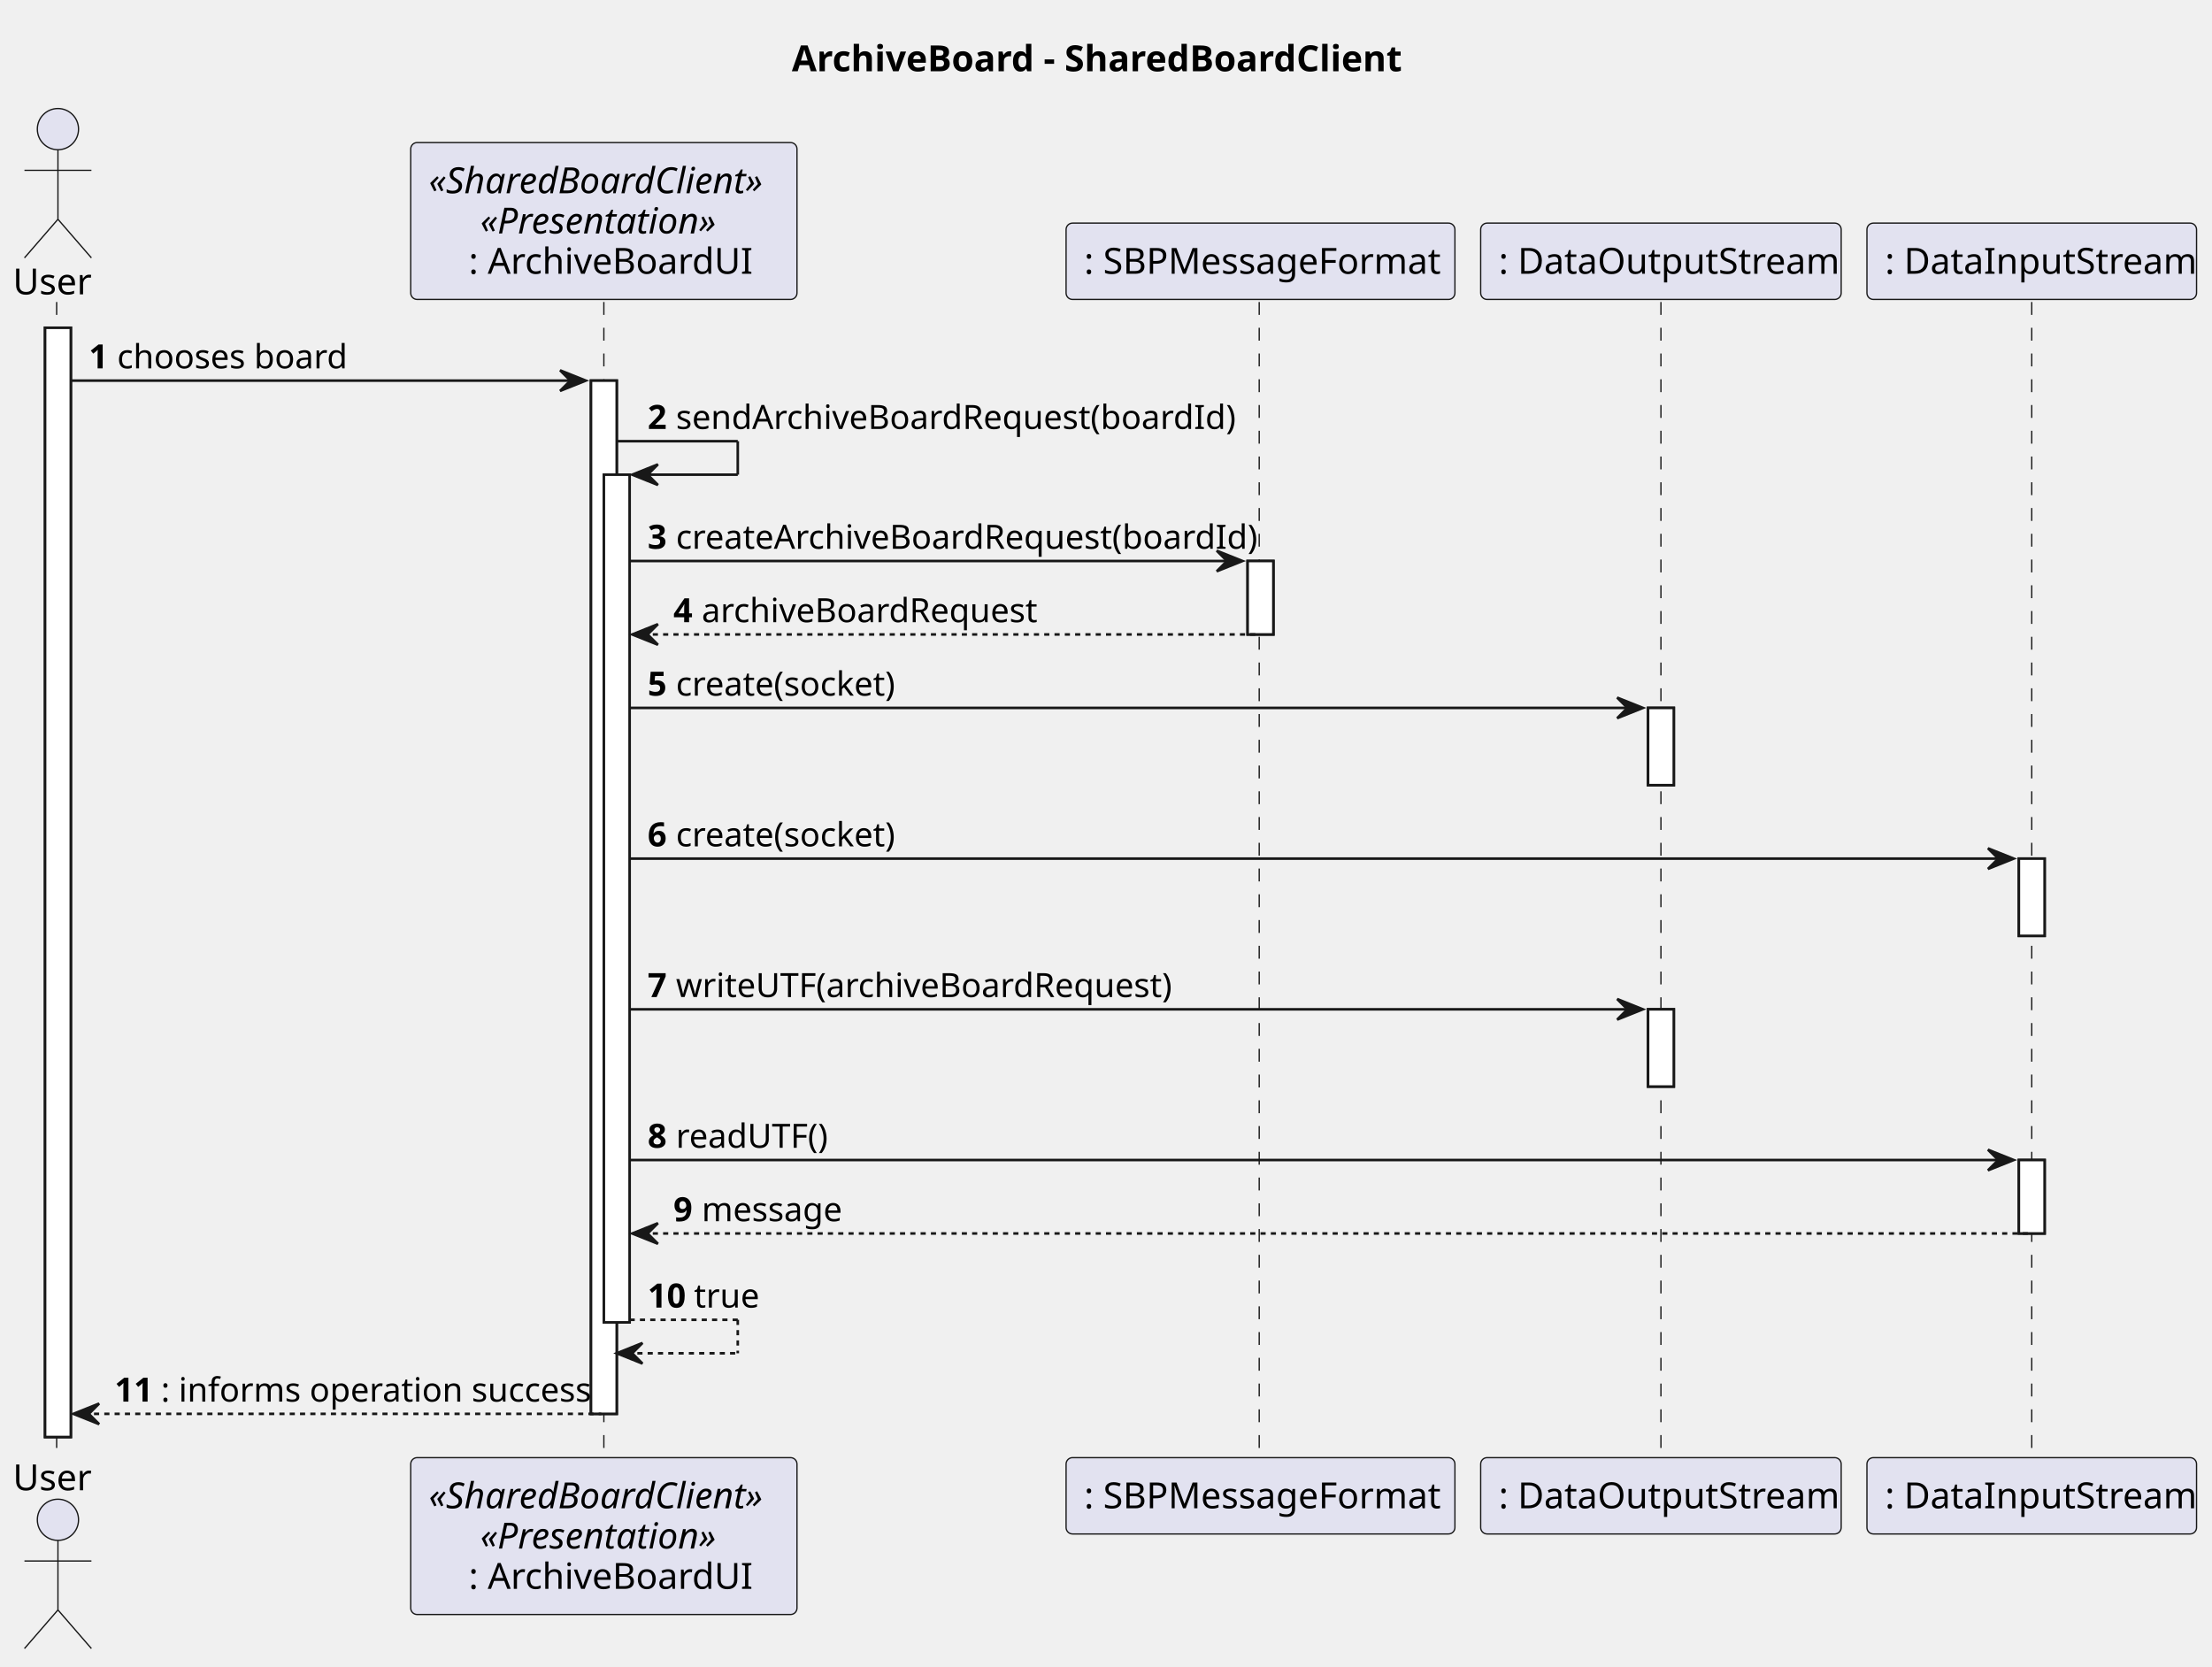
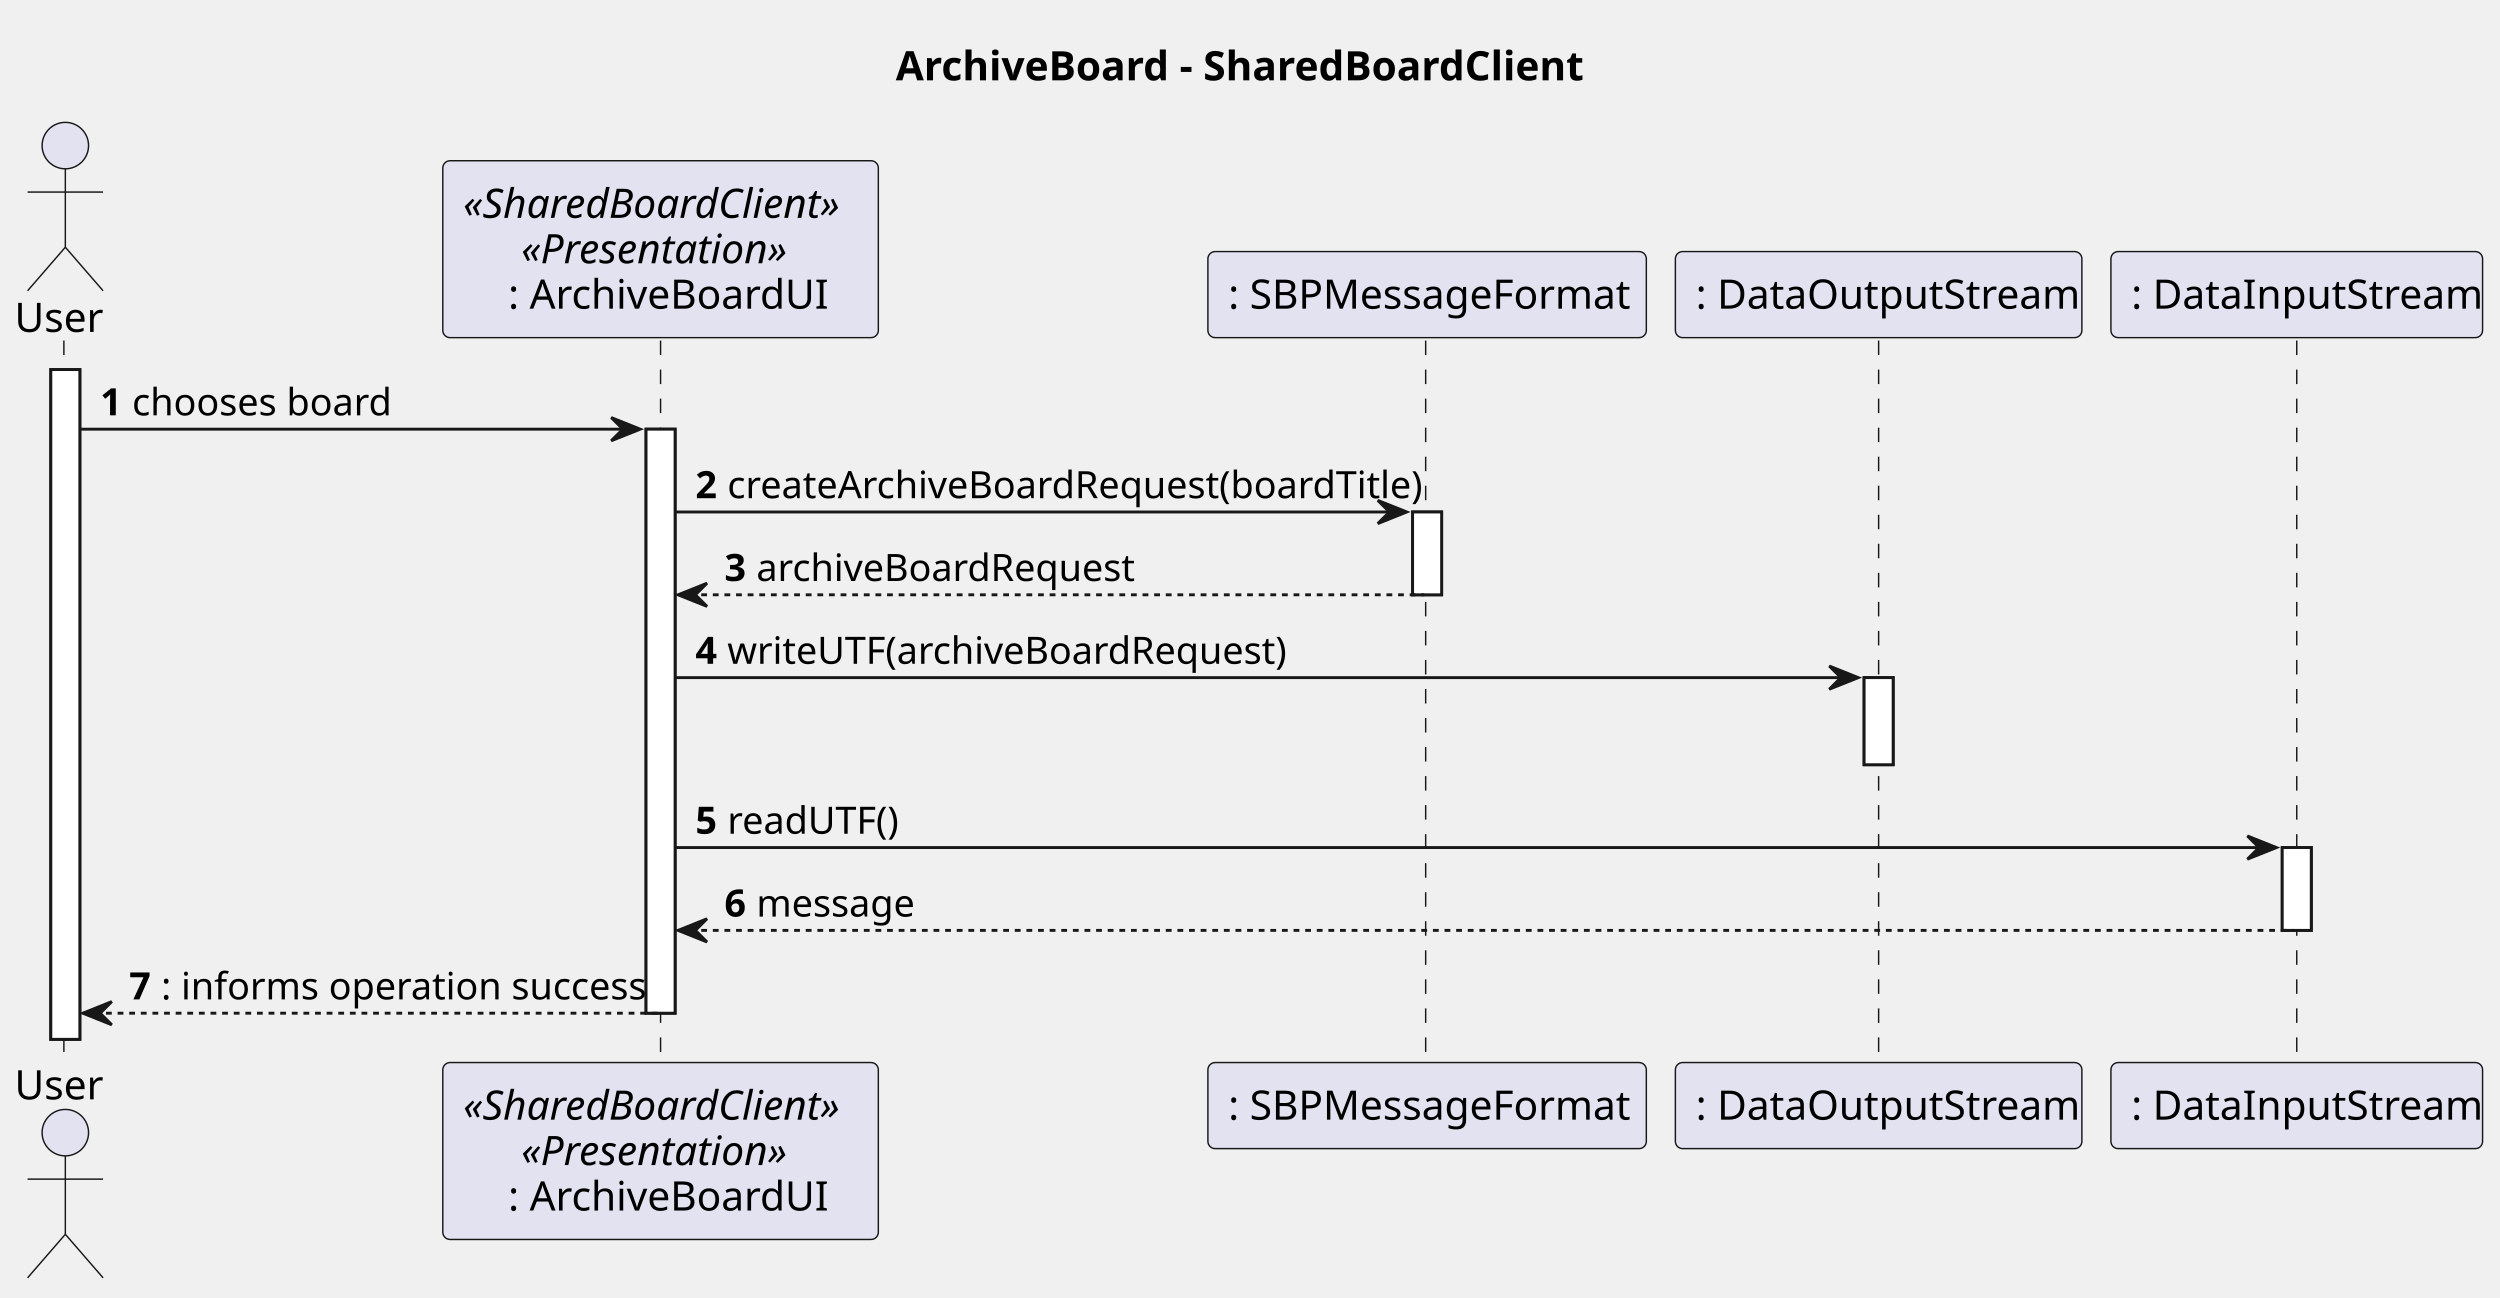
- <svg xmlns="http://www.w3.org/2000/svg" contentStyleType="text/css" height="647px" preserveAspectRatio="none" style="width:859px;height:647px;background:#FFFFFF;" version="1.1" viewBox="0 0 859 647" width="859px" zoomAndPan="magnify">
+ <svg xmlns="http://www.w3.org/2000/svg" contentStyleType="text/css" height="447px" preserveAspectRatio="none" style="width:861px;height:447px;background:#FFFFFF;" version="1.1" viewBox="0 0 861 447" width="861px" zoomAndPan="magnify">
  <defs />
  <g>
-     <text fill="#000000" font-family="sans-serif" font-size="14" font-weight="bold" lengthAdjust="spacing" textLength="242" x="307.5" y="27.674">ArchiveBoard - SharedBoardClient</text>
-     <rect fill="#FFFFFF" height="430.758" style="stroke:#181818;stroke-width:1.0;" width="10" x="17.5" y="127.281" />
-     <rect fill="#FFFFFF" height="401.234" style="stroke:#181818;stroke-width:1.0;" width="10" x="229.5" y="147.805" />
-     <rect fill="#FFFFFF" height="329.188" style="stroke:#181818;stroke-width:1.0;" width="10" x="234.5" y="184.328" />
-     <rect fill="#FFFFFF" height="28.523" style="stroke:#181818;stroke-width:1.0;" width="10" x="484.5" y="217.852" />
-     <rect fill="#FFFFFF" height="30" style="stroke:#181818;stroke-width:1.0;" width="10" x="640" y="274.898" />
-     <rect fill="#FFFFFF" height="30" style="stroke:#181818;stroke-width:1.0;" width="10" x="640" y="391.945" />
-     <rect fill="#FFFFFF" height="30" style="stroke:#181818;stroke-width:1.0;" width="10" x="784" y="333.422" />
-     <rect fill="#FFFFFF" height="28.523" style="stroke:#181818;stroke-width:1.0;" width="10" x="784" y="450.469" />
-     <line style="stroke:#181818;stroke-width:0.5;stroke-dasharray:5.0,5.0;" x1="22" x2="22" y1="117.281" y2="567.039" />
-     <line style="stroke:#181818;stroke-width:0.5;stroke-dasharray:5.0,5.0;" x1="234.5" x2="234.5" y1="117.281" y2="567.039" />
-     <line style="stroke:#181818;stroke-width:0.5;stroke-dasharray:5.0,5.0;" x1="489" x2="489" y1="117.281" y2="567.039" />
-     <line style="stroke:#181818;stroke-width:0.5;stroke-dasharray:5.0,5.0;" x1="645" x2="645" y1="117.281" y2="567.039" />
-     <line style="stroke:#181818;stroke-width:0.5;stroke-dasharray:5.0,5.0;" x1="789" x2="789" y1="117.281" y2="567.039" />
+     <text fill="#000000" font-family="sans-serif" font-size="14" font-weight="bold" lengthAdjust="spacing" textLength="242" x="308.5" y="27.674">ArchiveBoard - SharedBoardClient</text>
+     <rect fill="#FFFFFF" height="230.664" style="stroke:#181818;stroke-width:1.0;" width="10" x="17.5" y="127.281" />
+     <rect fill="#FFFFFF" height="201.141" style="stroke:#181818;stroke-width:1.0;" width="10" x="222.5" y="147.805" />
+     <rect fill="#FFFFFF" height="28.523" style="stroke:#181818;stroke-width:1.0;" width="10" x="486.5" y="176.328" />
+     <rect fill="#FFFFFF" height="30" style="stroke:#181818;stroke-width:1.0;" width="10" x="642" y="233.375" />
+     <rect fill="#FFFFFF" height="28.523" style="stroke:#181818;stroke-width:1.0;" width="10" x="786" y="291.898" />
+     <line style="stroke:#181818;stroke-width:0.5;stroke-dasharray:5.0,5.0;" x1="22" x2="22" y1="117.281" y2="366.945" />
+     <line style="stroke:#181818;stroke-width:0.5;stroke-dasharray:5.0,5.0;" x1="227.5" x2="227.5" y1="117.281" y2="366.945" />
+     <line style="stroke:#181818;stroke-width:0.5;stroke-dasharray:5.0,5.0;" x1="491" x2="491" y1="117.281" y2="366.945" />
+     <line style="stroke:#181818;stroke-width:0.5;stroke-dasharray:5.0,5.0;" x1="647" x2="647" y1="117.281" y2="366.945" />
+     <line style="stroke:#181818;stroke-width:0.5;stroke-dasharray:5.0,5.0;" x1="791" x2="791" y1="117.281" y2="366.945" />
    <text fill="#000000" font-family="sans-serif" font-size="14" lengthAdjust="spacing" textLength="29" x="5" y="114.314">User</text>
    <ellipse cx="22.5" cy="50.141" fill="#E2E2F0" rx="8" ry="8" style="stroke:#181818;stroke-width:0.5;" />
    <path d="M22.5,58.141 L22.5,85.141 M9.5,66.141 L35.5,66.141 M22.5,85.141 L9.5,100.141 M22.5,85.141 L35.5,100.141 " fill="none" style="stroke:#181818;stroke-width:0.5;" />
-     <text fill="#000000" font-family="sans-serif" font-size="14" lengthAdjust="spacing" textLength="29" x="5" y="578.713">User</text>
-     <ellipse cx="22.5" cy="590.18" fill="#E2E2F0" rx="8" ry="8" style="stroke:#181818;stroke-width:0.5;" />
-     <path d="M22.5,598.18 L22.5,625.18 M9.5,606.18 L35.5,606.18 M22.5,625.18 L9.5,640.18 M22.5,625.18 L35.5,640.18 " fill="none" style="stroke:#181818;stroke-width:0.5;" />
-     <rect fill="#E2E2F0" height="60.922" rx="2.5" ry="2.5" style="stroke:#181818;stroke-width:0.5;" width="150" x="159.5" y="55.359" />
-     <text fill="#000000" font-family="sans-serif" font-size="14" font-style="italic" lengthAdjust="spacing" textLength="136" x="166.5" y="75.033">«SharedBoardClient»</text>
-     <text fill="#000000" font-family="sans-serif" font-size="14" font-style="italic" lengthAdjust="spacing" textLength="96" x="186.5" y="90.674">«Presentation»</text>
-     <text fill="#000000" font-family="sans-serif" font-size="14" lengthAdjust="spacing" textLength="105" x="182" y="106.314">: ArchiveBoardUI</text>
-     <rect fill="#E2E2F0" height="60.922" rx="2.5" ry="2.5" style="stroke:#181818;stroke-width:0.5;" width="150" x="159.5" y="566.039" />
-     <text fill="#000000" font-family="sans-serif" font-size="14" font-style="italic" lengthAdjust="spacing" textLength="136" x="166.5" y="585.713">«SharedBoardClient»</text>
-     <text fill="#000000" font-family="sans-serif" font-size="14" font-style="italic" lengthAdjust="spacing" textLength="96" x="186.5" y="601.354">«Presentation»</text>
-     <text fill="#000000" font-family="sans-serif" font-size="14" lengthAdjust="spacing" textLength="105" x="182" y="616.994">: ArchiveBoardUI</text>
-     <rect fill="#E2E2F0" height="29.641" rx="2.5" ry="2.5" style="stroke:#181818;stroke-width:0.5;" width="151" x="414" y="86.641" />
-     <text fill="#000000" font-family="sans-serif" font-size="14" lengthAdjust="spacing" textLength="137" x="421" y="106.314">: SBPMessageFormat</text>
-     <rect fill="#E2E2F0" height="29.641" rx="2.5" ry="2.5" style="stroke:#181818;stroke-width:0.5;" width="151" x="414" y="566.039" />
-     <text fill="#000000" font-family="sans-serif" font-size="14" lengthAdjust="spacing" textLength="137" x="421" y="585.713">: SBPMessageFormat</text>
-     <rect fill="#E2E2F0" height="29.641" rx="2.5" ry="2.5" style="stroke:#181818;stroke-width:0.5;" width="140" x="575" y="86.641" />
-     <text fill="#000000" font-family="sans-serif" font-size="14" lengthAdjust="spacing" textLength="126" x="582" y="106.314">: DataOutputStream</text>
-     <rect fill="#E2E2F0" height="29.641" rx="2.5" ry="2.5" style="stroke:#181818;stroke-width:0.5;" width="140" x="575" y="566.039" />
-     <text fill="#000000" font-family="sans-serif" font-size="14" lengthAdjust="spacing" textLength="126" x="582" y="585.713">: DataOutputStream</text>
-     <rect fill="#E2E2F0" height="29.641" rx="2.5" ry="2.5" style="stroke:#181818;stroke-width:0.5;" width="128" x="725" y="86.641" />
-     <text fill="#000000" font-family="sans-serif" font-size="14" lengthAdjust="spacing" textLength="114" x="732" y="106.314">: DataInputStream</text>
-     <rect fill="#E2E2F0" height="29.641" rx="2.5" ry="2.5" style="stroke:#181818;stroke-width:0.5;" width="128" x="725" y="566.039" />
-     <text fill="#000000" font-family="sans-serif" font-size="14" lengthAdjust="spacing" textLength="114" x="732" y="585.713">: DataInputStream</text>
-     <rect fill="#FFFFFF" height="430.758" style="stroke:#181818;stroke-width:1.0;" width="10" x="17.5" y="127.281" />
-     <rect fill="#FFFFFF" height="401.234" style="stroke:#181818;stroke-width:1.0;" width="10" x="229.5" y="147.805" />
-     <rect fill="#FFFFFF" height="329.188" style="stroke:#181818;stroke-width:1.0;" width="10" x="234.5" y="184.328" />
-     <rect fill="#FFFFFF" height="28.523" style="stroke:#181818;stroke-width:1.0;" width="10" x="484.5" y="217.852" />
-     <rect fill="#FFFFFF" height="30" style="stroke:#181818;stroke-width:1.0;" width="10" x="640" y="274.898" />
-     <rect fill="#FFFFFF" height="30" style="stroke:#181818;stroke-width:1.0;" width="10" x="640" y="391.945" />
-     <rect fill="#FFFFFF" height="30" style="stroke:#181818;stroke-width:1.0;" width="10" x="784" y="333.422" />
-     <rect fill="#FFFFFF" height="28.523" style="stroke:#181818;stroke-width:1.0;" width="10" x="784" y="450.469" />
-     <polygon fill="#181818" points="217.5,143.805,227.5,147.805,217.5,151.805,221.5,147.805" style="stroke:#181818;stroke-width:1.0;" />
-     <line style="stroke:#181818;stroke-width:1.0;" x1="27.5" x2="223.5" y1="147.805" y2="147.805" />
+     <text fill="#000000" font-family="sans-serif" font-size="14" lengthAdjust="spacing" textLength="29" x="5" y="378.619">User</text>
+     <ellipse cx="22.5" cy="390.086" fill="#E2E2F0" rx="8" ry="8" style="stroke:#181818;stroke-width:0.5;" />
+     <path d="M22.5,398.086 L22.5,425.086 M9.5,406.086 L35.5,406.086 M22.5,425.086 L9.5,440.086 M22.5,425.086 L35.5,440.086 " fill="none" style="stroke:#181818;stroke-width:0.5;" />
+     <rect fill="#E2E2F0" height="60.922" rx="2.5" ry="2.5" style="stroke:#181818;stroke-width:0.5;" width="150" x="152.5" y="55.359" />
+     <text fill="#000000" font-family="sans-serif" font-size="14" font-style="italic" lengthAdjust="spacing" textLength="136" x="159.5" y="75.033">«SharedBoardClient»</text>
+     <text fill="#000000" font-family="sans-serif" font-size="14" font-style="italic" lengthAdjust="spacing" textLength="96" x="179.5" y="90.674">«Presentation»</text>
+     <text fill="#000000" font-family="sans-serif" font-size="14" lengthAdjust="spacing" textLength="105" x="175" y="106.314">: ArchiveBoardUI</text>
+     <rect fill="#E2E2F0" height="60.922" rx="2.5" ry="2.5" style="stroke:#181818;stroke-width:0.5;" width="150" x="152.5" y="365.945" />
+     <text fill="#000000" font-family="sans-serif" font-size="14" font-style="italic" lengthAdjust="spacing" textLength="136" x="159.5" y="385.619">«SharedBoardClient»</text>
+     <text fill="#000000" font-family="sans-serif" font-size="14" font-style="italic" lengthAdjust="spacing" textLength="96" x="179.5" y="401.26">«Presentation»</text>
+     <text fill="#000000" font-family="sans-serif" font-size="14" lengthAdjust="spacing" textLength="105" x="175" y="416.9">: ArchiveBoardUI</text>
+     <rect fill="#E2E2F0" height="29.641" rx="2.5" ry="2.5" style="stroke:#181818;stroke-width:0.5;" width="151" x="416" y="86.641" />
+     <text fill="#000000" font-family="sans-serif" font-size="14" lengthAdjust="spacing" textLength="137" x="423" y="106.314">: SBPMessageFormat</text>
+     <rect fill="#E2E2F0" height="29.641" rx="2.5" ry="2.5" style="stroke:#181818;stroke-width:0.5;" width="151" x="416" y="365.945" />
+     <text fill="#000000" font-family="sans-serif" font-size="14" lengthAdjust="spacing" textLength="137" x="423" y="385.619">: SBPMessageFormat</text>
+     <rect fill="#E2E2F0" height="29.641" rx="2.5" ry="2.5" style="stroke:#181818;stroke-width:0.5;" width="140" x="577" y="86.641" />
+     <text fill="#000000" font-family="sans-serif" font-size="14" lengthAdjust="spacing" textLength="126" x="584" y="106.314">: DataOutputStream</text>
+     <rect fill="#E2E2F0" height="29.641" rx="2.5" ry="2.5" style="stroke:#181818;stroke-width:0.5;" width="140" x="577" y="365.945" />
+     <text fill="#000000" font-family="sans-serif" font-size="14" lengthAdjust="spacing" textLength="126" x="584" y="385.619">: DataOutputStream</text>
+     <rect fill="#E2E2F0" height="29.641" rx="2.5" ry="2.5" style="stroke:#181818;stroke-width:0.5;" width="128" x="727" y="86.641" />
+     <text fill="#000000" font-family="sans-serif" font-size="14" lengthAdjust="spacing" textLength="114" x="734" y="106.314">: DataInputStream</text>
+     <rect fill="#E2E2F0" height="29.641" rx="2.5" ry="2.5" style="stroke:#181818;stroke-width:0.5;" width="128" x="727" y="365.945" />
+     <text fill="#000000" font-family="sans-serif" font-size="14" lengthAdjust="spacing" textLength="114" x="734" y="385.619">: DataInputStream</text>
+     <rect fill="#FFFFFF" height="230.664" style="stroke:#181818;stroke-width:1.0;" width="10" x="17.5" y="127.281" />
+     <rect fill="#FFFFFF" height="201.141" style="stroke:#181818;stroke-width:1.0;" width="10" x="222.5" y="147.805" />
+     <rect fill="#FFFFFF" height="28.523" style="stroke:#181818;stroke-width:1.0;" width="10" x="486.5" y="176.328" />
+     <rect fill="#FFFFFF" height="30" style="stroke:#181818;stroke-width:1.0;" width="10" x="642" y="233.375" />
+     <rect fill="#FFFFFF" height="28.523" style="stroke:#181818;stroke-width:1.0;" width="10" x="786" y="291.898" />
+     <polygon fill="#181818" points="210.5,143.805,220.5,147.805,210.5,151.805,214.5,147.805" style="stroke:#181818;stroke-width:1.0;" />
+     <line style="stroke:#181818;stroke-width:1.0;" x1="27.5" x2="216.5" y1="147.805" y2="147.805" />
    <text fill="#000000" font-family="sans-serif" font-size="13" font-weight="bold" lengthAdjust="spacing" textLength="7" x="34.5" y="143.05">1</text>
    <text fill="#000000" font-family="sans-serif" font-size="13" lengthAdjust="spacing" textLength="85" x="45.5" y="143.05">chooses board</text>
-     <line style="stroke:#181818;stroke-width:1.0;" x1="239.5" x2="286.5" y1="171.328" y2="171.328" />
-     <line style="stroke:#181818;stroke-width:1.0;" x1="286.5" x2="286.5" y1="171.328" y2="184.328" />
-     <line style="stroke:#181818;stroke-width:1.0;" x1="245.5" x2="286.5" y1="184.328" y2="184.328" />
-     <polygon fill="#181818" points="255.5,180.328,245.5,184.328,255.5,188.328,251.5,184.328" style="stroke:#181818;stroke-width:1.0;" />
-     <text fill="#000000" font-family="sans-serif" font-size="13" font-weight="bold" lengthAdjust="spacing" textLength="7" x="251.5" y="166.573">2</text>
-     <text fill="#000000" font-family="sans-serif" font-size="13" lengthAdjust="spacing" textLength="202" x="262.5" y="166.573">sendArchiveBoardRequest(boardId)</text>
-     <polygon fill="#181818" points="472.5,213.852,482.5,217.852,472.5,221.852,476.5,217.852" style="stroke:#181818;stroke-width:1.0;" />
-     <line style="stroke:#181818;stroke-width:1.0;" x1="244.5" x2="478.5" y1="217.852" y2="217.852" />
-     <text fill="#000000" font-family="sans-serif" font-size="13" font-weight="bold" lengthAdjust="spacing" textLength="7" x="251.5" y="213.097">3</text>
-     <text fill="#000000" font-family="sans-serif" font-size="13" lengthAdjust="spacing" textLength="210" x="262.5" y="213.097">createArchiveBoardRequest(boardId)</text>
-     <polygon fill="#181818" points="255.5,242.375,245.5,246.375,255.5,250.375,251.5,246.375" style="stroke:#181818;stroke-width:1.0;" />
-     <line style="stroke:#181818;stroke-width:1.0;stroke-dasharray:2.0,2.0;" x1="249.5" x2="488.5" y1="246.375" y2="246.375" />
-     <text fill="#000000" font-family="sans-serif" font-size="13" font-weight="bold" lengthAdjust="spacing" textLength="7" x="261.5" y="241.62">4</text>
-     <text fill="#000000" font-family="sans-serif" font-size="13" lengthAdjust="spacing" textLength="122" x="272.5" y="241.62">archiveBoardRequest</text>
-     <polygon fill="#181818" points="628,270.898,638,274.898,628,278.898,632,274.898" style="stroke:#181818;stroke-width:1.0;" />
-     <line style="stroke:#181818;stroke-width:1.0;" x1="244.5" x2="634" y1="274.898" y2="274.898" />
-     <text fill="#000000" font-family="sans-serif" font-size="13" font-weight="bold" lengthAdjust="spacing" textLength="7" x="251.5" y="270.144">5</text>
-     <text fill="#000000" font-family="sans-serif" font-size="13" lengthAdjust="spacing" textLength="83" x="262.5" y="270.144">create(socket)</text>
-     <polygon fill="#181818" points="772,329.422,782,333.422,772,337.422,776,333.422" style="stroke:#181818;stroke-width:1.0;" />
-     <line style="stroke:#181818;stroke-width:1.0;" x1="244.5" x2="778" y1="333.422" y2="333.422" />
-     <text fill="#000000" font-family="sans-serif" font-size="13" font-weight="bold" lengthAdjust="spacing" textLength="7" x="251.5" y="328.667">6</text>
-     <text fill="#000000" font-family="sans-serif" font-size="13" lengthAdjust="spacing" textLength="83" x="262.5" y="328.667">create(socket)</text>
-     <polygon fill="#181818" points="628,387.945,638,391.945,628,395.945,632,391.945" style="stroke:#181818;stroke-width:1.0;" />
-     <line style="stroke:#181818;stroke-width:1.0;" x1="244.5" x2="634" y1="391.945" y2="391.945" />
-     <text fill="#000000" font-family="sans-serif" font-size="13" font-weight="bold" lengthAdjust="spacing" textLength="7" x="251.5" y="387.19">7</text>
-     <text fill="#000000" font-family="sans-serif" font-size="13" lengthAdjust="spacing" textLength="181" x="262.5" y="387.19">writeUTF(archiveBoardRequest)</text>
-     <polygon fill="#181818" points="772,446.469,782,450.469,772,454.469,776,450.469" style="stroke:#181818;stroke-width:1.0;" />
-     <line style="stroke:#181818;stroke-width:1.0;" x1="244.5" x2="778" y1="450.469" y2="450.469" />
-     <text fill="#000000" font-family="sans-serif" font-size="13" font-weight="bold" lengthAdjust="spacing" textLength="7" x="251.5" y="445.714">8</text>
-     <text fill="#000000" font-family="sans-serif" font-size="13" lengthAdjust="spacing" textLength="57" x="262.5" y="445.714">readUTF()</text>
-     <polygon fill="#181818" points="255.5,474.992,245.5,478.992,255.5,482.992,251.5,478.992" style="stroke:#181818;stroke-width:1.0;" />
-     <line style="stroke:#181818;stroke-width:1.0;stroke-dasharray:2.0,2.0;" x1="249.5" x2="788" y1="478.992" y2="478.992" />
-     <text fill="#000000" font-family="sans-serif" font-size="13" font-weight="bold" lengthAdjust="spacing" textLength="7" x="261.5" y="474.237">9</text>
-     <text fill="#000000" font-family="sans-serif" font-size="13" lengthAdjust="spacing" textLength="53" x="272.5" y="474.237">message</text>
-     <line style="stroke:#181818;stroke-width:1.0;stroke-dasharray:2.0,2.0;" x1="244.5" x2="286.5" y1="512.516" y2="512.516" />
-     <line style="stroke:#181818;stroke-width:1.0;stroke-dasharray:2.0,2.0;" x1="286.5" x2="286.5" y1="512.516" y2="525.516" />
-     <line style="stroke:#181818;stroke-width:1.0;stroke-dasharray:2.0,2.0;" x1="239.5" x2="286.5" y1="525.516" y2="525.516" />
-     <polygon fill="#181818" points="249.5,521.516,239.5,525.516,249.5,529.516,245.5,525.516" style="stroke:#181818;stroke-width:1.0;" />
-     <text fill="#000000" font-family="sans-serif" font-size="13" font-weight="bold" lengthAdjust="spacing" textLength="14" x="251.5" y="507.761">10</text>
-     <text fill="#000000" font-family="sans-serif" font-size="13" lengthAdjust="spacing" textLength="22" x="269.5" y="507.761">true</text>
-     <polygon fill="#181818" points="38.5,545.039,28.5,549.039,38.5,553.039,34.5,549.039" style="stroke:#181818;stroke-width:1.0;" />
-     <line style="stroke:#181818;stroke-width:1.0;stroke-dasharray:2.0,2.0;" x1="32.5" x2="233.5" y1="549.039" y2="549.039" />
-     <text fill="#000000" font-family="sans-serif" font-size="13" font-weight="bold" lengthAdjust="spacing" textLength="14" x="44.5" y="544.284">11</text>
-     <text fill="#000000" font-family="sans-serif" font-size="13" lengthAdjust="spacing" textLength="160" x="62.5" y="544.284">: informs operation success</text>
+     <polygon fill="#181818" points="474.5,172.328,484.5,176.328,474.5,180.328,478.5,176.328" style="stroke:#181818;stroke-width:1.0;" />
+     <line style="stroke:#181818;stroke-width:1.0;" x1="232.5" x2="480.5" y1="176.328" y2="176.328" />
+     <text fill="#000000" font-family="sans-serif" font-size="13" font-weight="bold" lengthAdjust="spacing" textLength="7" x="239.5" y="171.573">2</text>
+     <text fill="#000000" font-family="sans-serif" font-size="13" lengthAdjust="spacing" textLength="224" x="250.5" y="171.573">createArchiveBoardRequest(boardTitle)</text>
+     <polygon fill="#181818" points="243.5,200.852,233.5,204.852,243.5,208.852,239.5,204.852" style="stroke:#181818;stroke-width:1.0;" />
+     <line style="stroke:#181818;stroke-width:1.0;stroke-dasharray:2.0,2.0;" x1="237.5" x2="490.5" y1="204.852" y2="204.852" />
+     <text fill="#000000" font-family="sans-serif" font-size="13" font-weight="bold" lengthAdjust="spacing" textLength="7" x="249.5" y="200.097">3</text>
+     <text fill="#000000" font-family="sans-serif" font-size="13" lengthAdjust="spacing" textLength="122" x="260.5" y="200.097">archiveBoardRequest</text>
+     <polygon fill="#181818" points="630,229.375,640,233.375,630,237.375,634,233.375" style="stroke:#181818;stroke-width:1.0;" />
+     <line style="stroke:#181818;stroke-width:1.0;" x1="232.5" x2="636" y1="233.375" y2="233.375" />
+     <text fill="#000000" font-family="sans-serif" font-size="13" font-weight="bold" lengthAdjust="spacing" textLength="7" x="239.5" y="228.62">4</text>
+     <text fill="#000000" font-family="sans-serif" font-size="13" lengthAdjust="spacing" textLength="181" x="250.5" y="228.62">writeUTF(archiveBoardRequest)</text>
+     <polygon fill="#181818" points="774,287.898,784,291.898,774,295.898,778,291.898" style="stroke:#181818;stroke-width:1.0;" />
+     <line style="stroke:#181818;stroke-width:1.0;" x1="232.5" x2="780" y1="291.898" y2="291.898" />
+     <text fill="#000000" font-family="sans-serif" font-size="13" font-weight="bold" lengthAdjust="spacing" textLength="7" x="239.5" y="287.144">5</text>
+     <text fill="#000000" font-family="sans-serif" font-size="13" lengthAdjust="spacing" textLength="57" x="250.5" y="287.144">readUTF()</text>
+     <polygon fill="#181818" points="243.5,316.422,233.5,320.422,243.5,324.422,239.5,320.422" style="stroke:#181818;stroke-width:1.0;" />
+     <line style="stroke:#181818;stroke-width:1.0;stroke-dasharray:2.0,2.0;" x1="237.5" x2="790" y1="320.422" y2="320.422" />
+     <text fill="#000000" font-family="sans-serif" font-size="13" font-weight="bold" lengthAdjust="spacing" textLength="7" x="249.5" y="315.667">6</text>
+     <text fill="#000000" font-family="sans-serif" font-size="13" lengthAdjust="spacing" textLength="53" x="260.5" y="315.667">message</text>
+     <polygon fill="#181818" points="38.5,344.945,28.5,348.945,38.5,352.945,34.5,348.945" style="stroke:#181818;stroke-width:1.0;" />
+     <line style="stroke:#181818;stroke-width:1.0;stroke-dasharray:2.0,2.0;" x1="32.5" x2="226.5" y1="348.945" y2="348.945" />
+     <text fill="#000000" font-family="sans-serif" font-size="13" font-weight="bold" lengthAdjust="spacing" textLength="7" x="44.5" y="344.19">7</text>
+     <text fill="#000000" font-family="sans-serif" font-size="13" lengthAdjust="spacing" textLength="160" x="55.5" y="344.19">: informs operation success</text>
  </g>
</svg>
